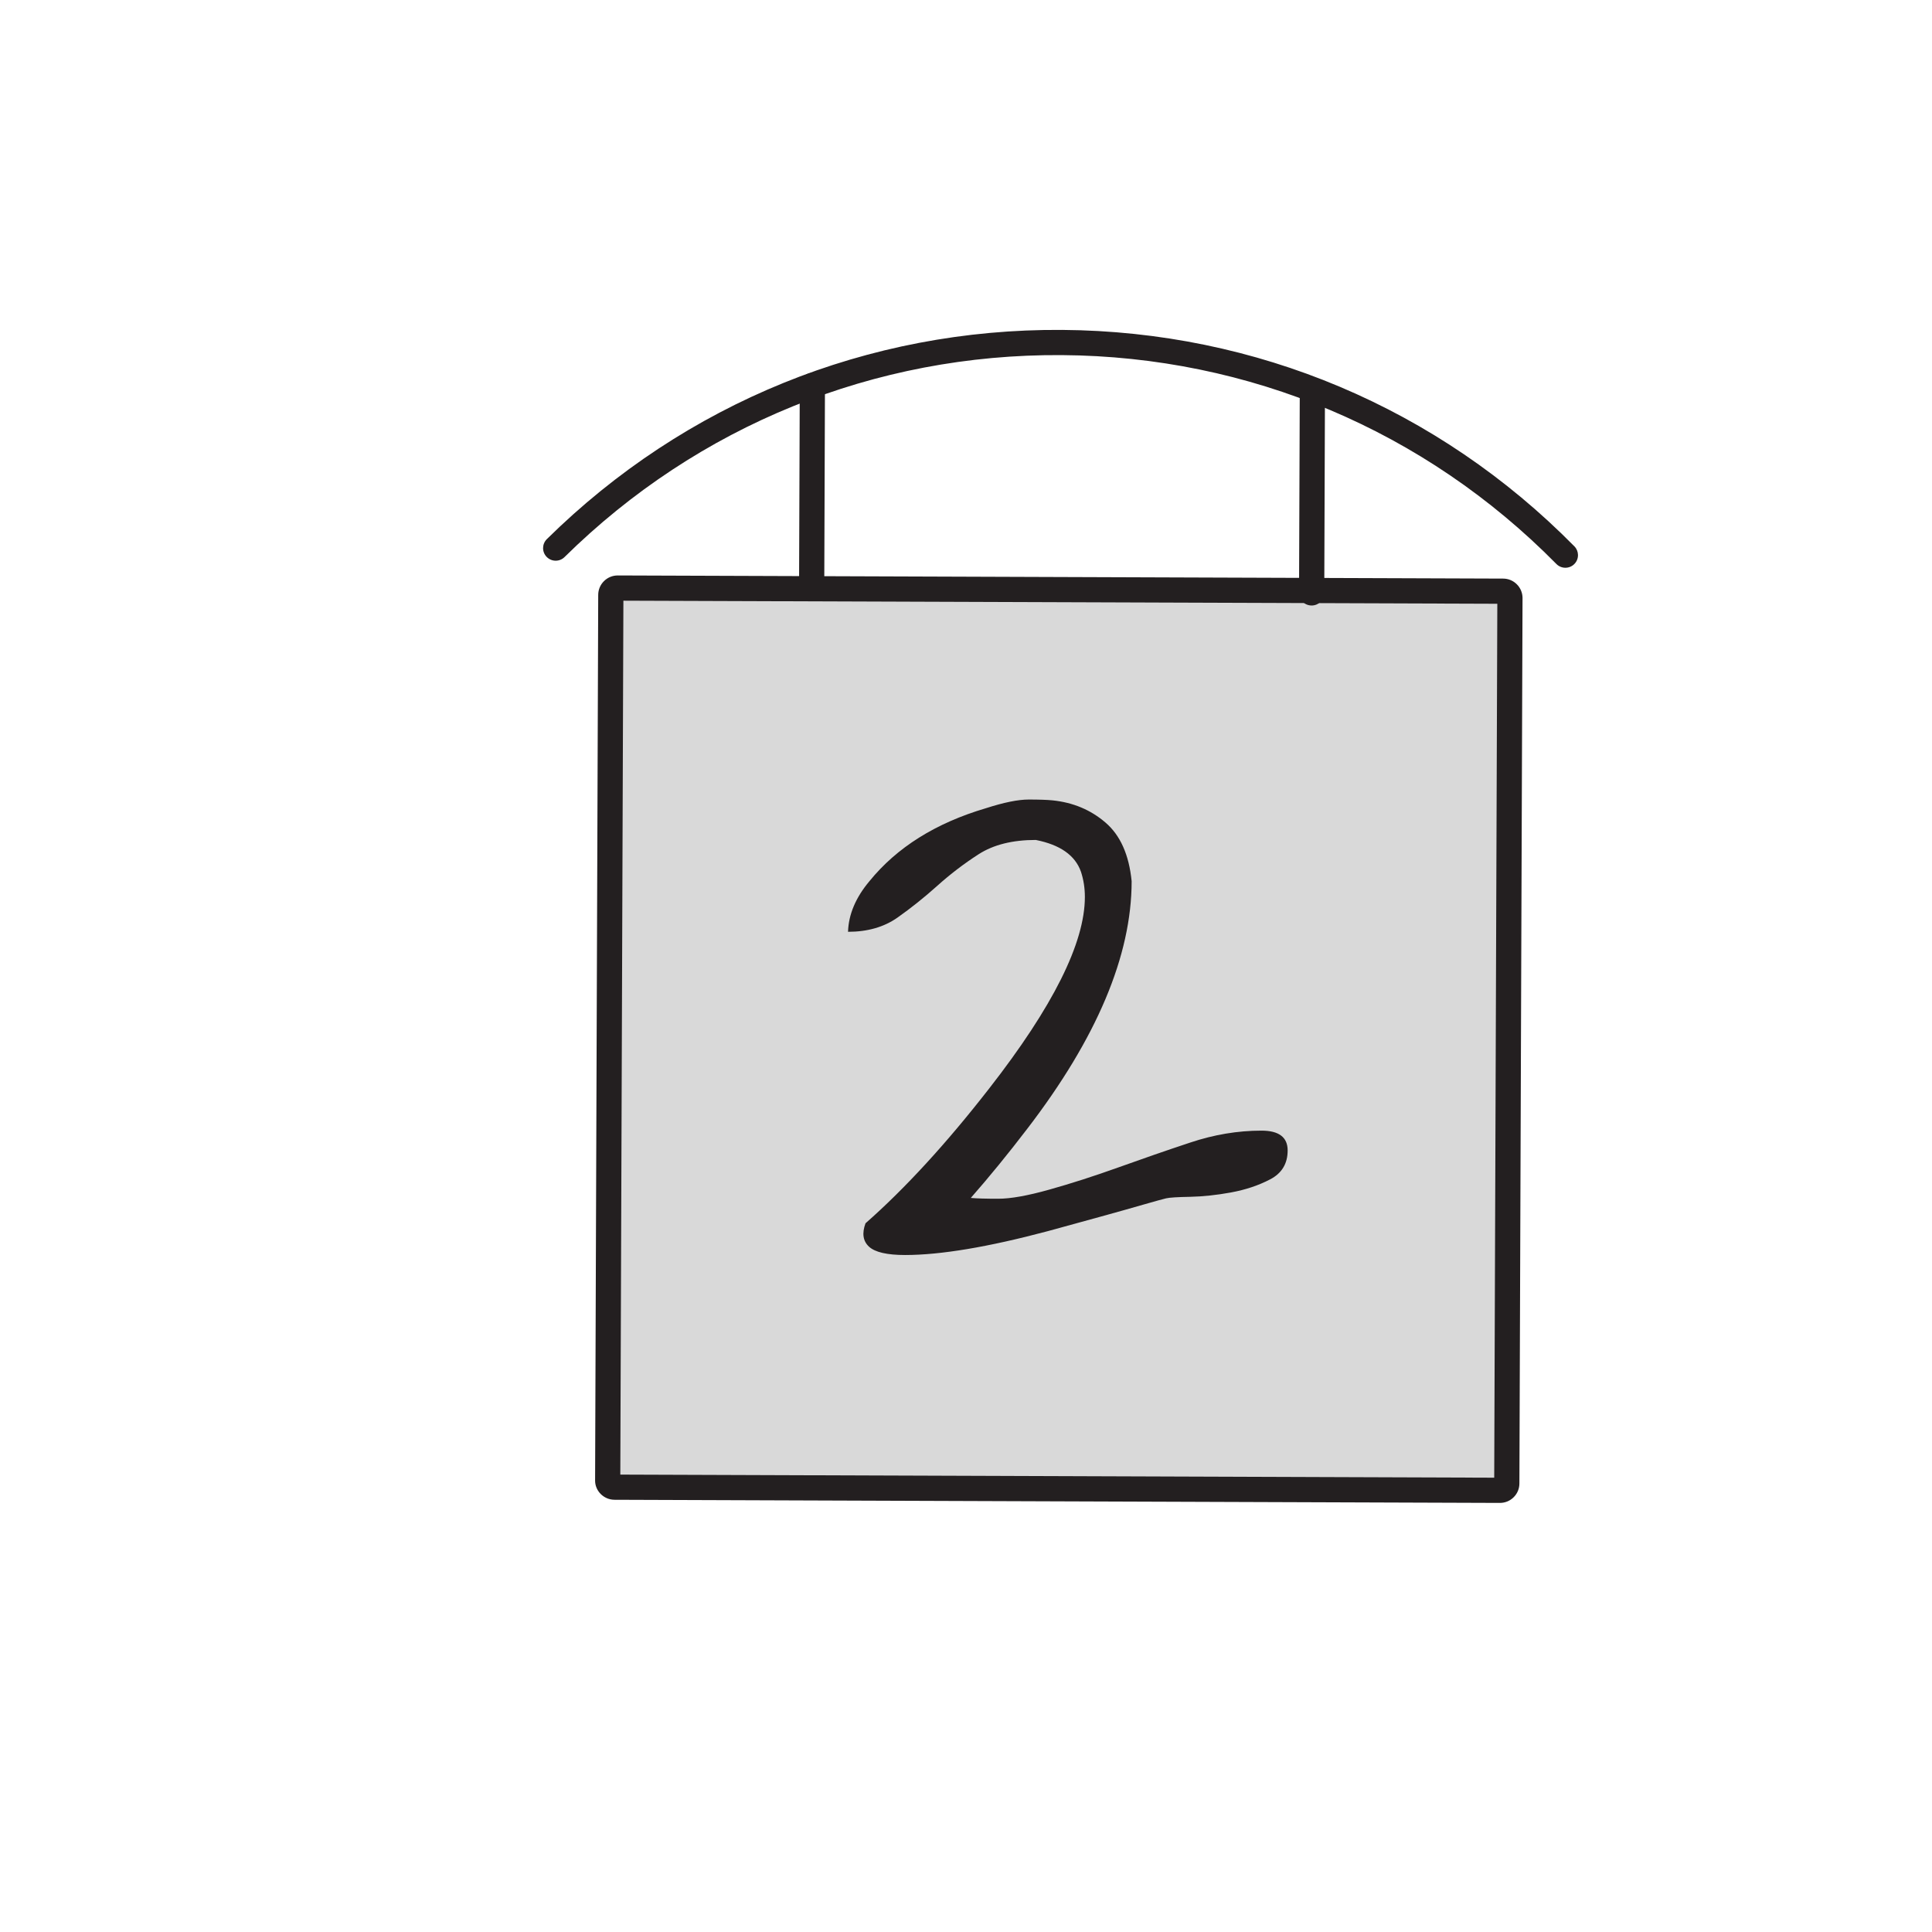
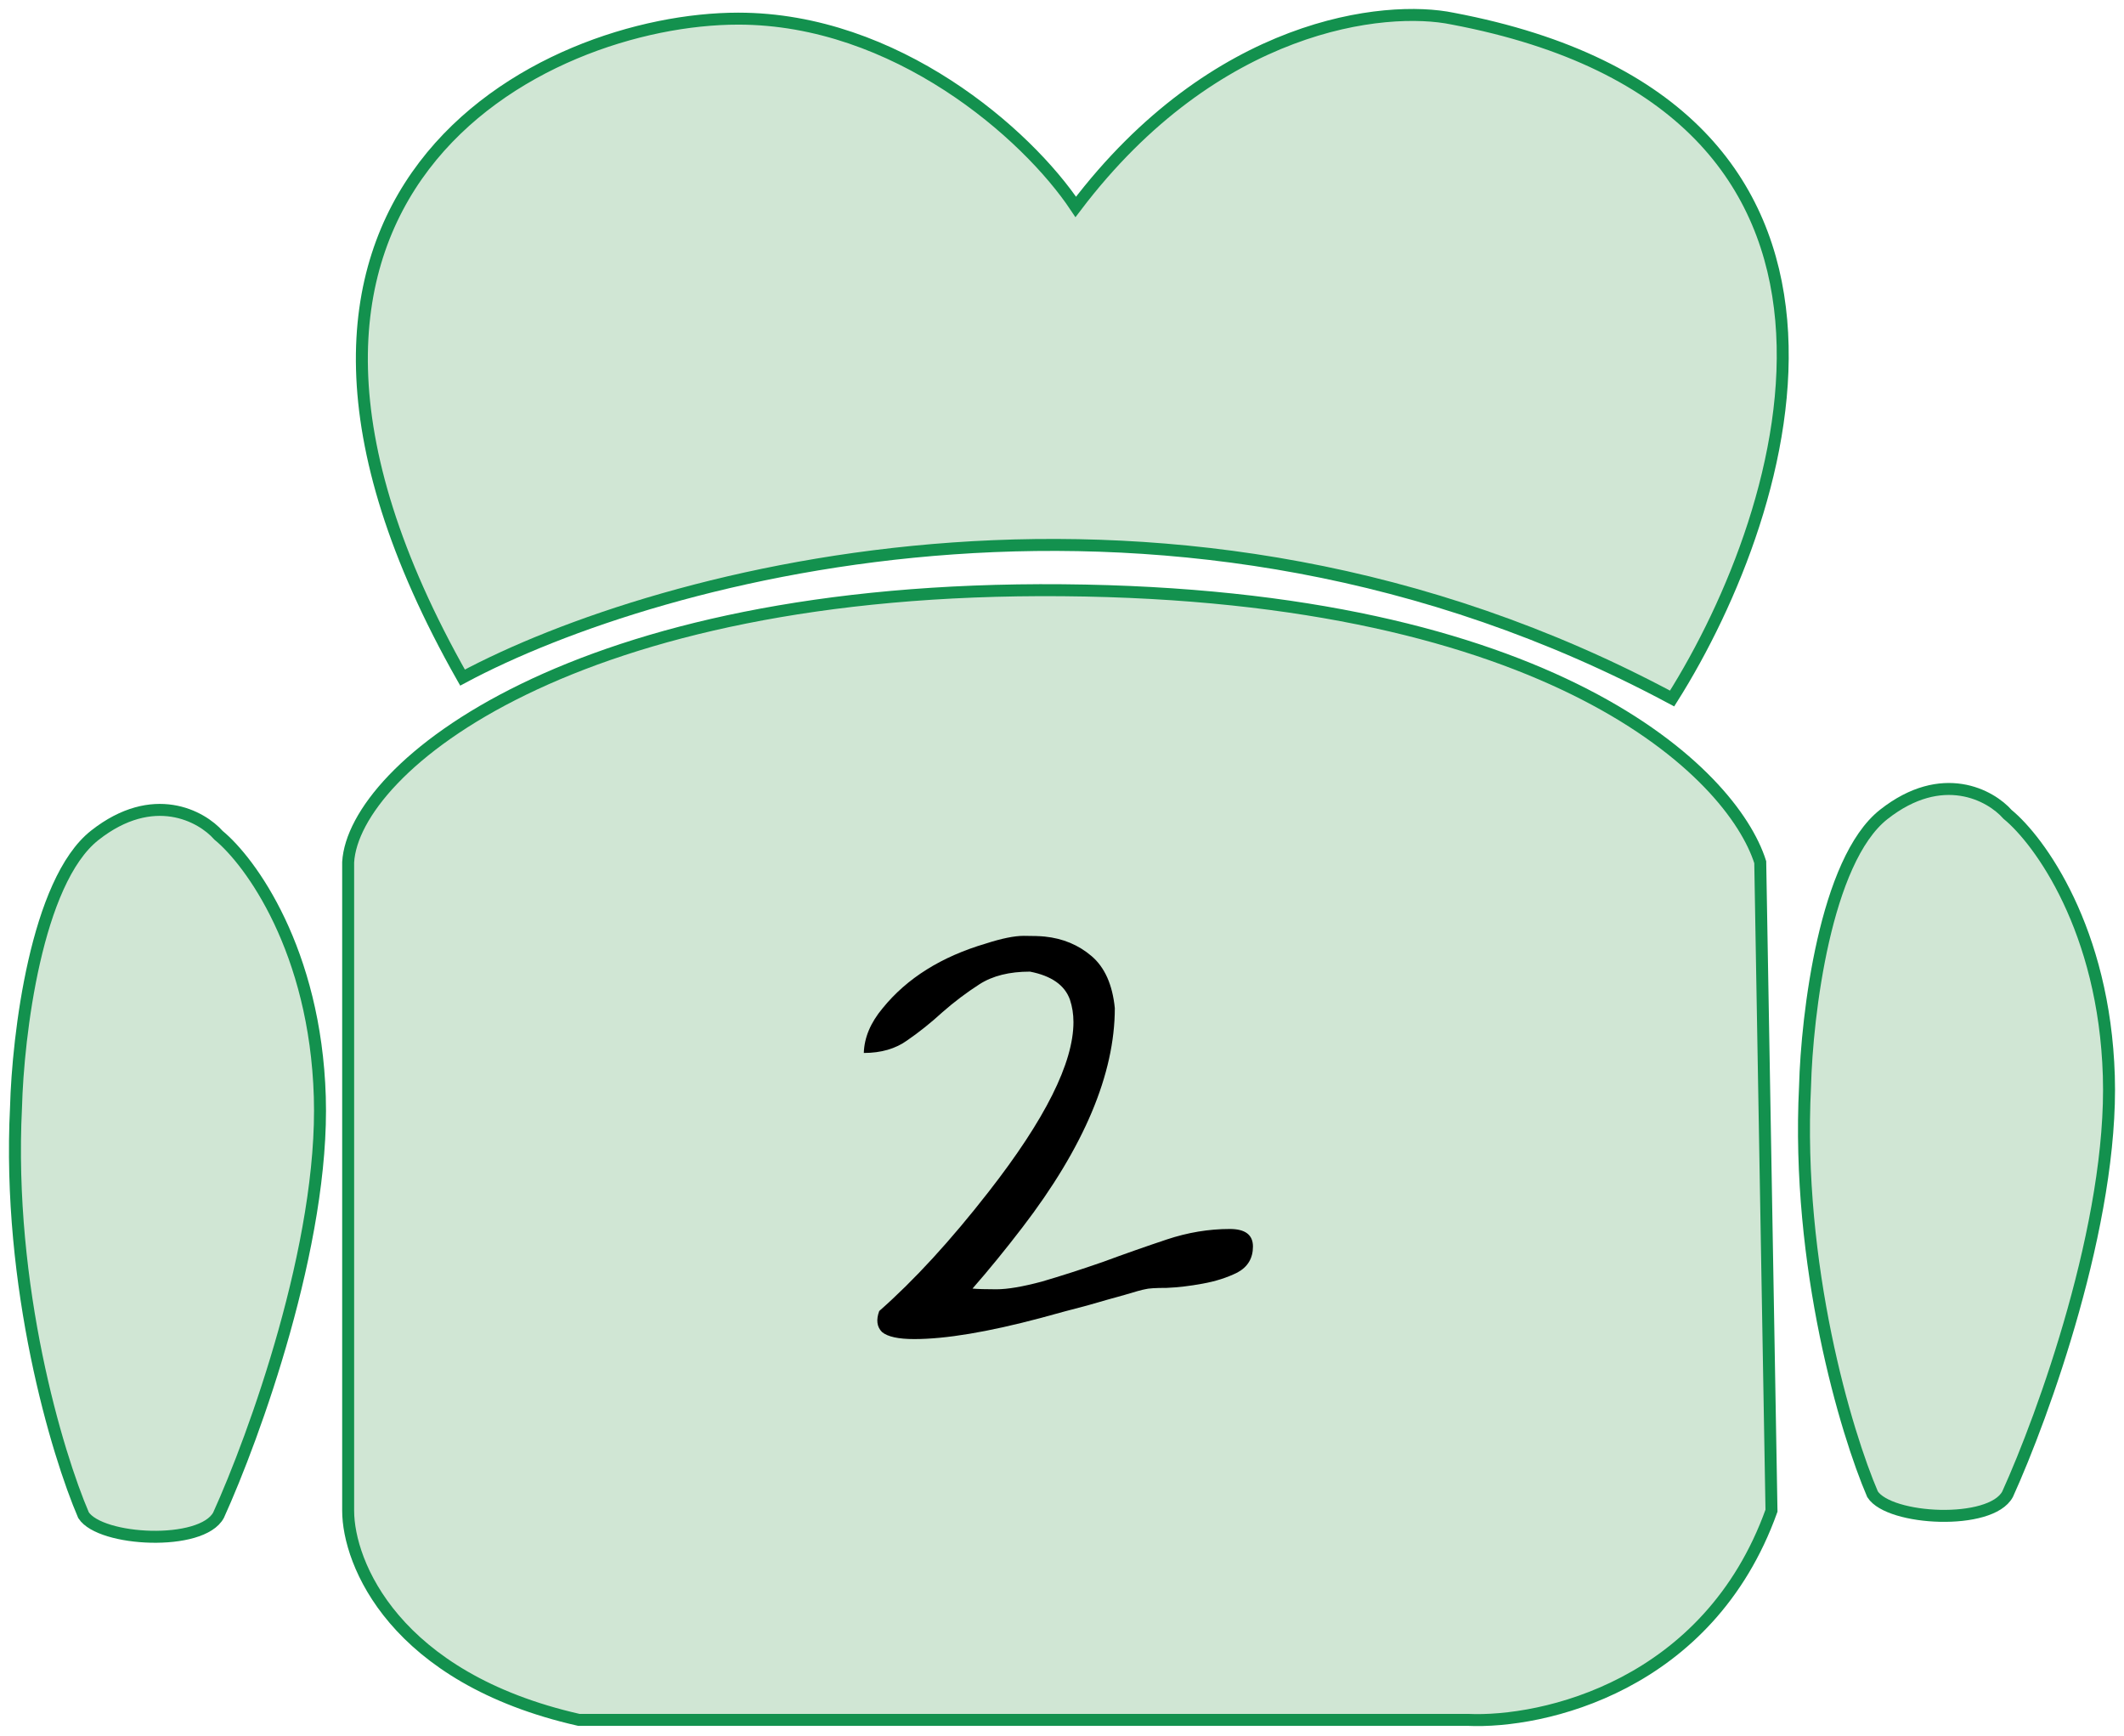
- <svg xmlns="http://www.w3.org/2000/svg" width="500" zoomAndPan="magnify" viewBox="0 0 375 375" height="500" preserveAspectRatio="xMidYMid meet" version="1.2" style="background-color:transparent;">
-   <defs>
-     <clipPath id="3842d46133">
-       <path d="M 117 114 L 294 114 L 294 290 L 117 290 Z M 117 114 " />
-     </clipPath>
-     <clipPath id="f539f225db">
-       <path d="M 49.109 315.117 L 43.578 66.18 L 326.258 59.898 L 331.789 308.836 Z M 49.109 315.117 " />
-     </clipPath>
-     <clipPath id="cf55be958d">
-       <path d="M 64.02 985.895 L 43.57 65.871 L 653.168 52.32 L 673.617 972.344 Z M 64.02 985.895 " />
-     </clipPath>
-     <clipPath id="7e26de61e0">
-       <path d="M 115 111 L 296 111 L 296 292 L 115 292 Z M 115 111 " />
-     </clipPath>
-     <clipPath id="d8d0a4a4b9">
-       <path d="M 49.109 315.117 L 43.578 66.18 L 326.258 59.898 L 331.789 308.836 Z M 49.109 315.117 " />
-     </clipPath>
-     <clipPath id="64d9e9732e">
-       <path d="M 64.02 985.895 L 43.57 65.871 L 653.168 52.32 L 673.617 972.344 Z M 64.02 985.895 " />
-     </clipPath>
-     <clipPath id="b4805a889b">
-       <path d="M 105 64 L 307 64 L 307 111 L 105 111 Z M 105 64 " />
-     </clipPath>
-     <clipPath id="b58bb190bf">
-       <path d="M 49.109 315.117 L 43.578 66.18 L 326.258 59.898 L 331.789 308.836 Z M 49.109 315.117 " />
-     </clipPath>
-     <clipPath id="f7e9f54ea1">
-       <path d="M 64.02 985.895 L 43.57 65.871 L 653.168 52.32 L 673.617 972.344 Z M 64.02 985.895 " />
-     </clipPath>
-     <clipPath id="9768ca99ed">
-       <path d="M 155 72 L 161 72 L 161 117 L 155 117 Z M 155 72 " />
-     </clipPath>
-     <clipPath id="b8125feb9c">
-       <path d="M 49.109 315.117 L 43.578 66.18 L 326.258 59.898 L 331.789 308.836 Z M 49.109 315.117 " />
-     </clipPath>
-     <clipPath id="0c7c84d38c">
-       <path d="M 64.02 985.895 L 43.57 65.871 L 653.168 52.32 L 673.617 972.344 Z M 64.02 985.895 " />
-     </clipPath>
-     <clipPath id="79c27b4a06">
-       <path d="M 252 73 L 258 73 L 258 118 L 252 118 Z M 252 73 " />
-     </clipPath>
-     <clipPath id="143ee22582">
-       <path d="M 49.109 315.117 L 43.578 66.18 L 326.258 59.898 L 331.789 308.836 Z M 49.109 315.117 " />
-     </clipPath>
-     <clipPath id="56e537dc42">
-       <path d="M 64.02 985.895 L 43.57 65.871 L 653.168 52.32 L 673.617 972.344 Z M 64.02 985.895 " />
-     </clipPath>
-   </defs>
-   <g id="60628ada84">
-     <rect x="0" width="375" y="0" height="375" style="fill:none;fill-opacity:1;stroke:none;" fill="none" />
-     <rect x="0" width="375" y="0" height="375" style="fill:none;fill-opacity:1;stroke:none;" fill="none" />
-     <g clip-rule="nonzero" clip-path="url(#3842d46133)">
-       <g clip-rule="nonzero" clip-path="url(#f539f225db)">
-         <g clip-rule="nonzero" clip-path="url(#cf55be958d)">
-           <path style=" stroke:none;fill-rule:nonzero;fill:#d9d9d9;fill-opacity:1;" d="M 291.887 289.27 L 118.527 288.656 C 118.207 288.656 117.949 288.395 117.949 288.074 L 118.562 114.719 C 118.562 114.398 118.824 114.141 119.145 114.141 L 292.504 114.754 C 292.824 114.754 293.082 115.016 293.082 115.336 L 292.469 288.691 C 292.465 289.012 292.207 289.273 291.887 289.27 Z M 291.887 289.27 " />
-         </g>
-       </g>
-     </g>
-     <g clip-rule="nonzero" clip-path="url(#7e26de61e0)">
-       <g clip-rule="nonzero" clip-path="url(#d8d0a4a4b9)">
-         <g clip-rule="nonzero" clip-path="url(#64d9e9732e)">
-           <path style=" stroke:none;fill-rule:nonzero;fill:#231f20;fill-opacity:1;" d="M 295.523 115.996 C 295.523 116.031 295.523 116.066 295.523 116.098 L 294.914 287.945 C 294.914 288.957 294.516 289.902 293.801 290.613 C 293.082 291.328 292.133 291.719 291.121 291.715 L 119.273 291.105 C 117.188 291.098 115.469 289.383 115.508 287.312 L 116.113 115.465 C 116.117 114.453 116.516 113.504 117.23 112.797 C 117.949 112.082 118.898 111.695 119.906 111.695 L 291.758 112.305 C 292.766 112.309 293.715 112.703 294.426 113.422 C 295.113 114.113 295.5 115.027 295.523 115.996 Z M 290.027 286.82 L 290.629 117.191 L 121 116.594 L 120.402 286.219 Z M 291.133 286.82 L 291.141 286.82 C 291.137 286.82 291.137 286.82 291.133 286.82 Z M 291.133 286.82 " />
-         </g>
-       </g>
-     </g>
-     <g clip-rule="nonzero" clip-path="url(#b4805a889b)">
-       <g clip-rule="nonzero" clip-path="url(#b58bb190bf)">
-         <g clip-rule="nonzero" clip-path="url(#f7e9f54ea1)">
-           <path style=" stroke:none;fill-rule:nonzero;fill:#231f20;fill-opacity:1;" d="M 306.285 107.699 C 306.301 108.348 306.059 109.004 305.559 109.496 C 304.598 110.445 303.047 110.434 302.098 109.473 C 276.566 83.578 242.48 69.18 206.117 68.926 C 169.754 68.672 135.469 82.594 109.574 108.129 C 108.613 109.078 107.066 109.066 106.117 108.102 C 105.168 107.145 105.18 105.598 106.141 104.645 C 132.965 78.195 168.48 63.773 206.148 64.035 C 243.82 64.301 279.133 79.215 305.582 106.039 C 306.039 106.5 306.273 107.098 306.285 107.699 Z M 306.285 107.699 " />
-         </g>
-       </g>
-     </g>
-     <g clip-rule="nonzero" clip-path="url(#9768ca99ed)">
-       <g clip-rule="nonzero" clip-path="url(#b8125feb9c)">
-         <g clip-rule="nonzero" clip-path="url(#0c7c84d38c)">
-           <path style=" stroke:none;fill-rule:nonzero;fill:#231f20;fill-opacity:1;" d="M 160.125 74.777 C 160.125 74.797 160.125 74.82 160.125 74.84 L 159.988 114.016 C 159.98 115.363 158.883 116.457 157.531 116.453 C 156.184 116.445 155.074 115.355 155.098 113.996 L 155.234 74.824 C 155.238 73.473 156.336 72.383 157.688 72.387 C 159.02 72.391 160.094 73.457 160.125 74.777 Z M 160.125 74.777 " />
-         </g>
-       </g>
-     </g>
-     <g clip-rule="nonzero" clip-path="url(#79c27b4a06)">
-       <g clip-rule="nonzero" clip-path="url(#143ee22582)">
-         <g clip-rule="nonzero" clip-path="url(#56e537dc42)">
-           <path style=" stroke:none;fill-rule:nonzero;fill:#231f20;fill-opacity:1;" d="M 257.176 75.852 C 257.176 75.875 257.176 75.895 257.176 75.918 L 257.039 115.09 C 257.031 116.441 255.934 117.531 254.582 117.527 C 253.234 117.523 252.113 116.449 252.145 115.074 L 252.285 75.898 C 252.289 74.551 253.387 73.457 254.738 73.461 C 256.066 73.469 257.145 74.531 257.176 75.852 Z M 257.176 75.852 " />
-         </g>
-       </g>
-     </g>
-     <g style="fill:#231f20;fill-opacity:1;">
-       <g transform="translate(162.151, 245.1274)">
-         <path style="stroke:none" d="M 82.703 -25.672 C 86.086 -25.672 87.781 -24.391 87.781 -21.828 C 87.781 -19.266 86.648 -17.395 84.391 -16.219 C 82.141 -15.039 79.602 -14.191 76.781 -13.672 C 73.969 -13.16 71.332 -12.879 68.875 -12.828 C 66.414 -12.785 64.852 -12.688 64.188 -12.531 C 63.52 -12.375 62.031 -11.961 59.719 -11.297 C 57.414 -10.629 54.676 -9.859 51.5 -8.984 C 48.32 -8.117 44.891 -7.176 41.203 -6.156 C 29.617 -3.07 20.395 -1.531 13.531 -1.531 C 10.039 -1.531 7.707 -2.066 6.531 -3.141 C 5.352 -4.223 5.125 -5.738 5.844 -7.688 C 13.531 -14.445 21.523 -23.16 29.828 -33.828 C 42.223 -49.711 48.422 -62.113 48.422 -71.031 C 48.422 -72.77 48.164 -74.406 47.656 -75.938 C 46.531 -79.113 43.609 -81.164 38.891 -82.094 C 34.379 -82.094 30.688 -81.172 27.812 -79.328 C 24.945 -77.484 22.258 -75.43 19.75 -73.172 C 17.238 -70.922 14.676 -68.875 12.062 -67.031 C 9.445 -65.188 6.242 -64.266 2.453 -64.266 C 2.555 -67.641 3.941 -70.914 6.609 -74.094 C 11.941 -80.656 19.473 -85.375 29.203 -88.25 C 32.691 -89.375 35.457 -89.938 37.5 -89.938 C 39.551 -89.938 41.094 -89.883 42.125 -89.781 C 46.125 -89.375 49.555 -87.938 52.422 -85.469 C 55.297 -83.008 56.988 -79.219 57.5 -74.094 C 57.5 -59.645 50.734 -43.609 37.203 -25.984 C 33.516 -21.16 29.875 -16.703 26.281 -12.609 C 27.414 -12.504 29.188 -12.453 31.594 -12.453 C 34 -12.453 37.301 -13.039 41.5 -14.219 C 45.707 -15.395 50.164 -16.828 54.875 -18.516 C 59.594 -20.211 64.258 -21.828 68.875 -23.359 C 73.488 -24.898 78.098 -25.672 82.703 -25.672 Z M 82.703 -25.672 " />
-       </g>
-     </g>
-   </g>
+ <svg xmlns="http://www.w3.org/2000/svg" width="142" height="116" viewBox="0 0 142 116" fill="none">
+   <path d="M97.12 1.246C128.112 7.119 119.812 33.991 111.788 46.692C78.389 28.793 43.962 38.302 30.923 45.294C12.494 12.783 36.367 1.246 49.353 1.246C59.884 1.246 68.66 8.937 71.92 13.831C81.248 1.526 92.606 0.314 97.12 1.246Z" fill="#D0E6D4" stroke="#13914E" stroke-width="0.8" />
+   <path d="M71.043 39.454C103.84 39.734 115.8 51.689 117.681 57.632L118.433 100.981C114.22 112.727 103.138 115.197 98.123 114.964H38.697C26.36 112.167 23.276 104.477 23.276 100.981V57.632C23.652 51.34 38.245 39.174 71.043 39.454Z" fill="#D0E6D4" stroke="#13914E" stroke-width="0.8" />
+   <path d="M21.381 73.315C21.081 63.526 16.743 57.583 14.611 55.836C13.483 54.554 10.248 52.759 6.337 55.836C2.425 58.912 1.196 69.236 1.071 74.014C0.469 86.04 3.829 97.203 5.584 101.281C6.713 103.029 13.483 103.379 14.611 101.281C16.993 96.038 21.682 83.103 21.381 73.315Z" fill="#D0E6D4" stroke="#13914E" stroke-width="0.8" />
+   <path d="M140.986 71.916C140.685 62.128 136.347 56.185 134.216 54.437C133.088 53.155 129.853 51.361 125.941 54.437C122.03 57.513 120.801 67.838 120.676 72.615C120.074 84.641 123.434 95.804 125.189 99.883C126.317 101.631 133.088 101.98 134.216 99.883C136.598 94.639 141.287 81.704 140.986 71.916Z" fill="#D0E6D4" stroke="#13914E" stroke-width="0.8" />
+   <path d="M82.219 82.151C83.25 82.151 83.766 82.541 83.766 83.323C83.766 84.104 83.422 84.682 82.734 85.057C82.047 85.401 81.266 85.651 80.391 85.807C79.547 85.963 78.75 86.057 78 86.088C77.25 86.088 76.766 86.119 76.547 86.182C76.359 86.213 75.906 86.338 75.187 86.557C74.5 86.744 73.672 86.979 72.703 87.26C71.734 87.51 70.687 87.791 69.562 88.104C66.031 89.041 63.219 89.51 61.125 89.51C60.062 89.51 59.344 89.354 58.969 89.041C58.625 88.698 58.562 88.229 58.781 87.635C61.125 85.573 63.562 82.916 66.094 79.666C69.875 74.823 71.766 71.041 71.766 68.323C71.766 67.791 71.687 67.291 71.531 66.823C71.187 65.854 70.297 65.229 68.859 64.948C67.484 64.948 66.359 65.229 65.484 65.791C64.609 66.354 63.781 66.979 63 67.666C62.25 68.354 61.469 68.979 60.656 69.541C59.875 70.104 58.906 70.385 57.75 70.385C57.781 69.354 58.203 68.354 59.016 67.385C60.641 65.385 62.937 63.947 65.906 63.072C66.969 62.729 67.812 62.557 68.437 62.557C69.062 62.557 69.531 62.572 69.844 62.604C71.062 62.729 72.109 63.166 72.984 63.916C73.859 64.666 74.375 65.823 74.531 67.385C74.531 71.791 72.469 76.682 68.344 82.057C67.219 83.526 66.109 84.885 65.016 86.135C65.359 86.166 65.891 86.182 66.609 86.182C67.359 86.182 68.375 86.01 69.656 85.666C70.937 85.291 72.297 84.854 73.734 84.354C75.172 83.823 76.594 83.323 78 82.854C79.406 82.385 80.812 82.151 82.219 82.151Z" fill="black" />
</svg>
